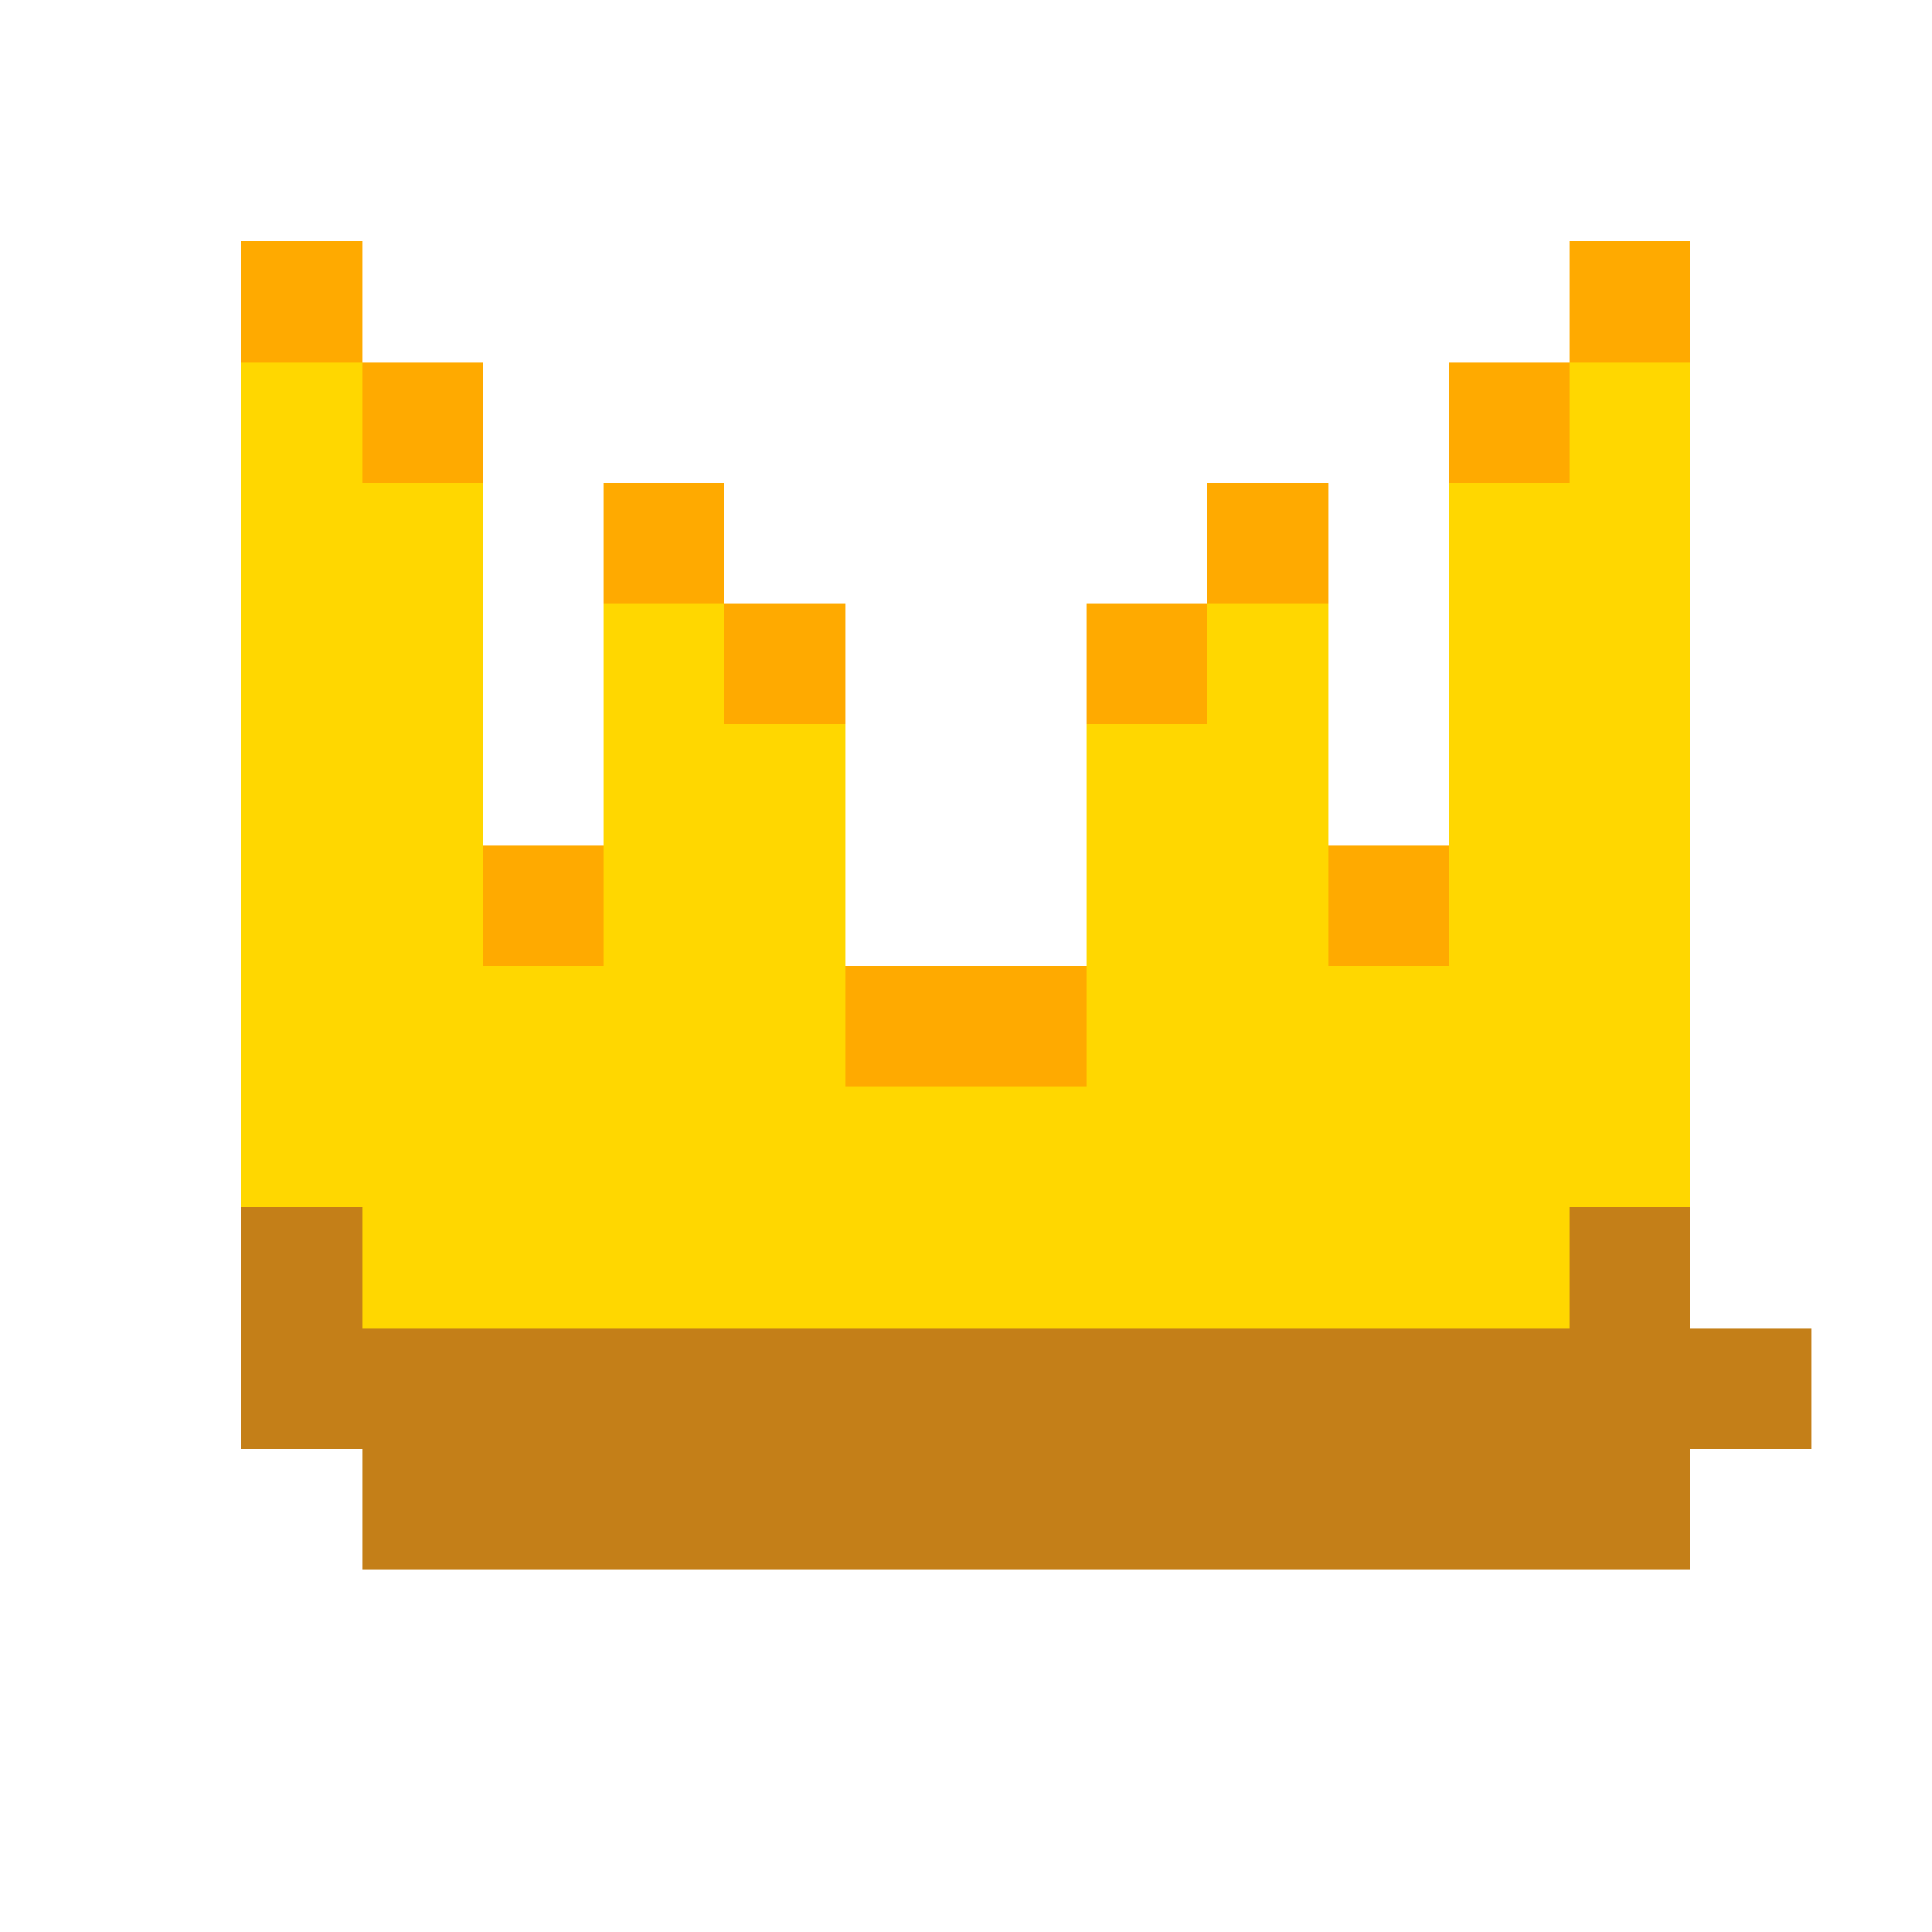
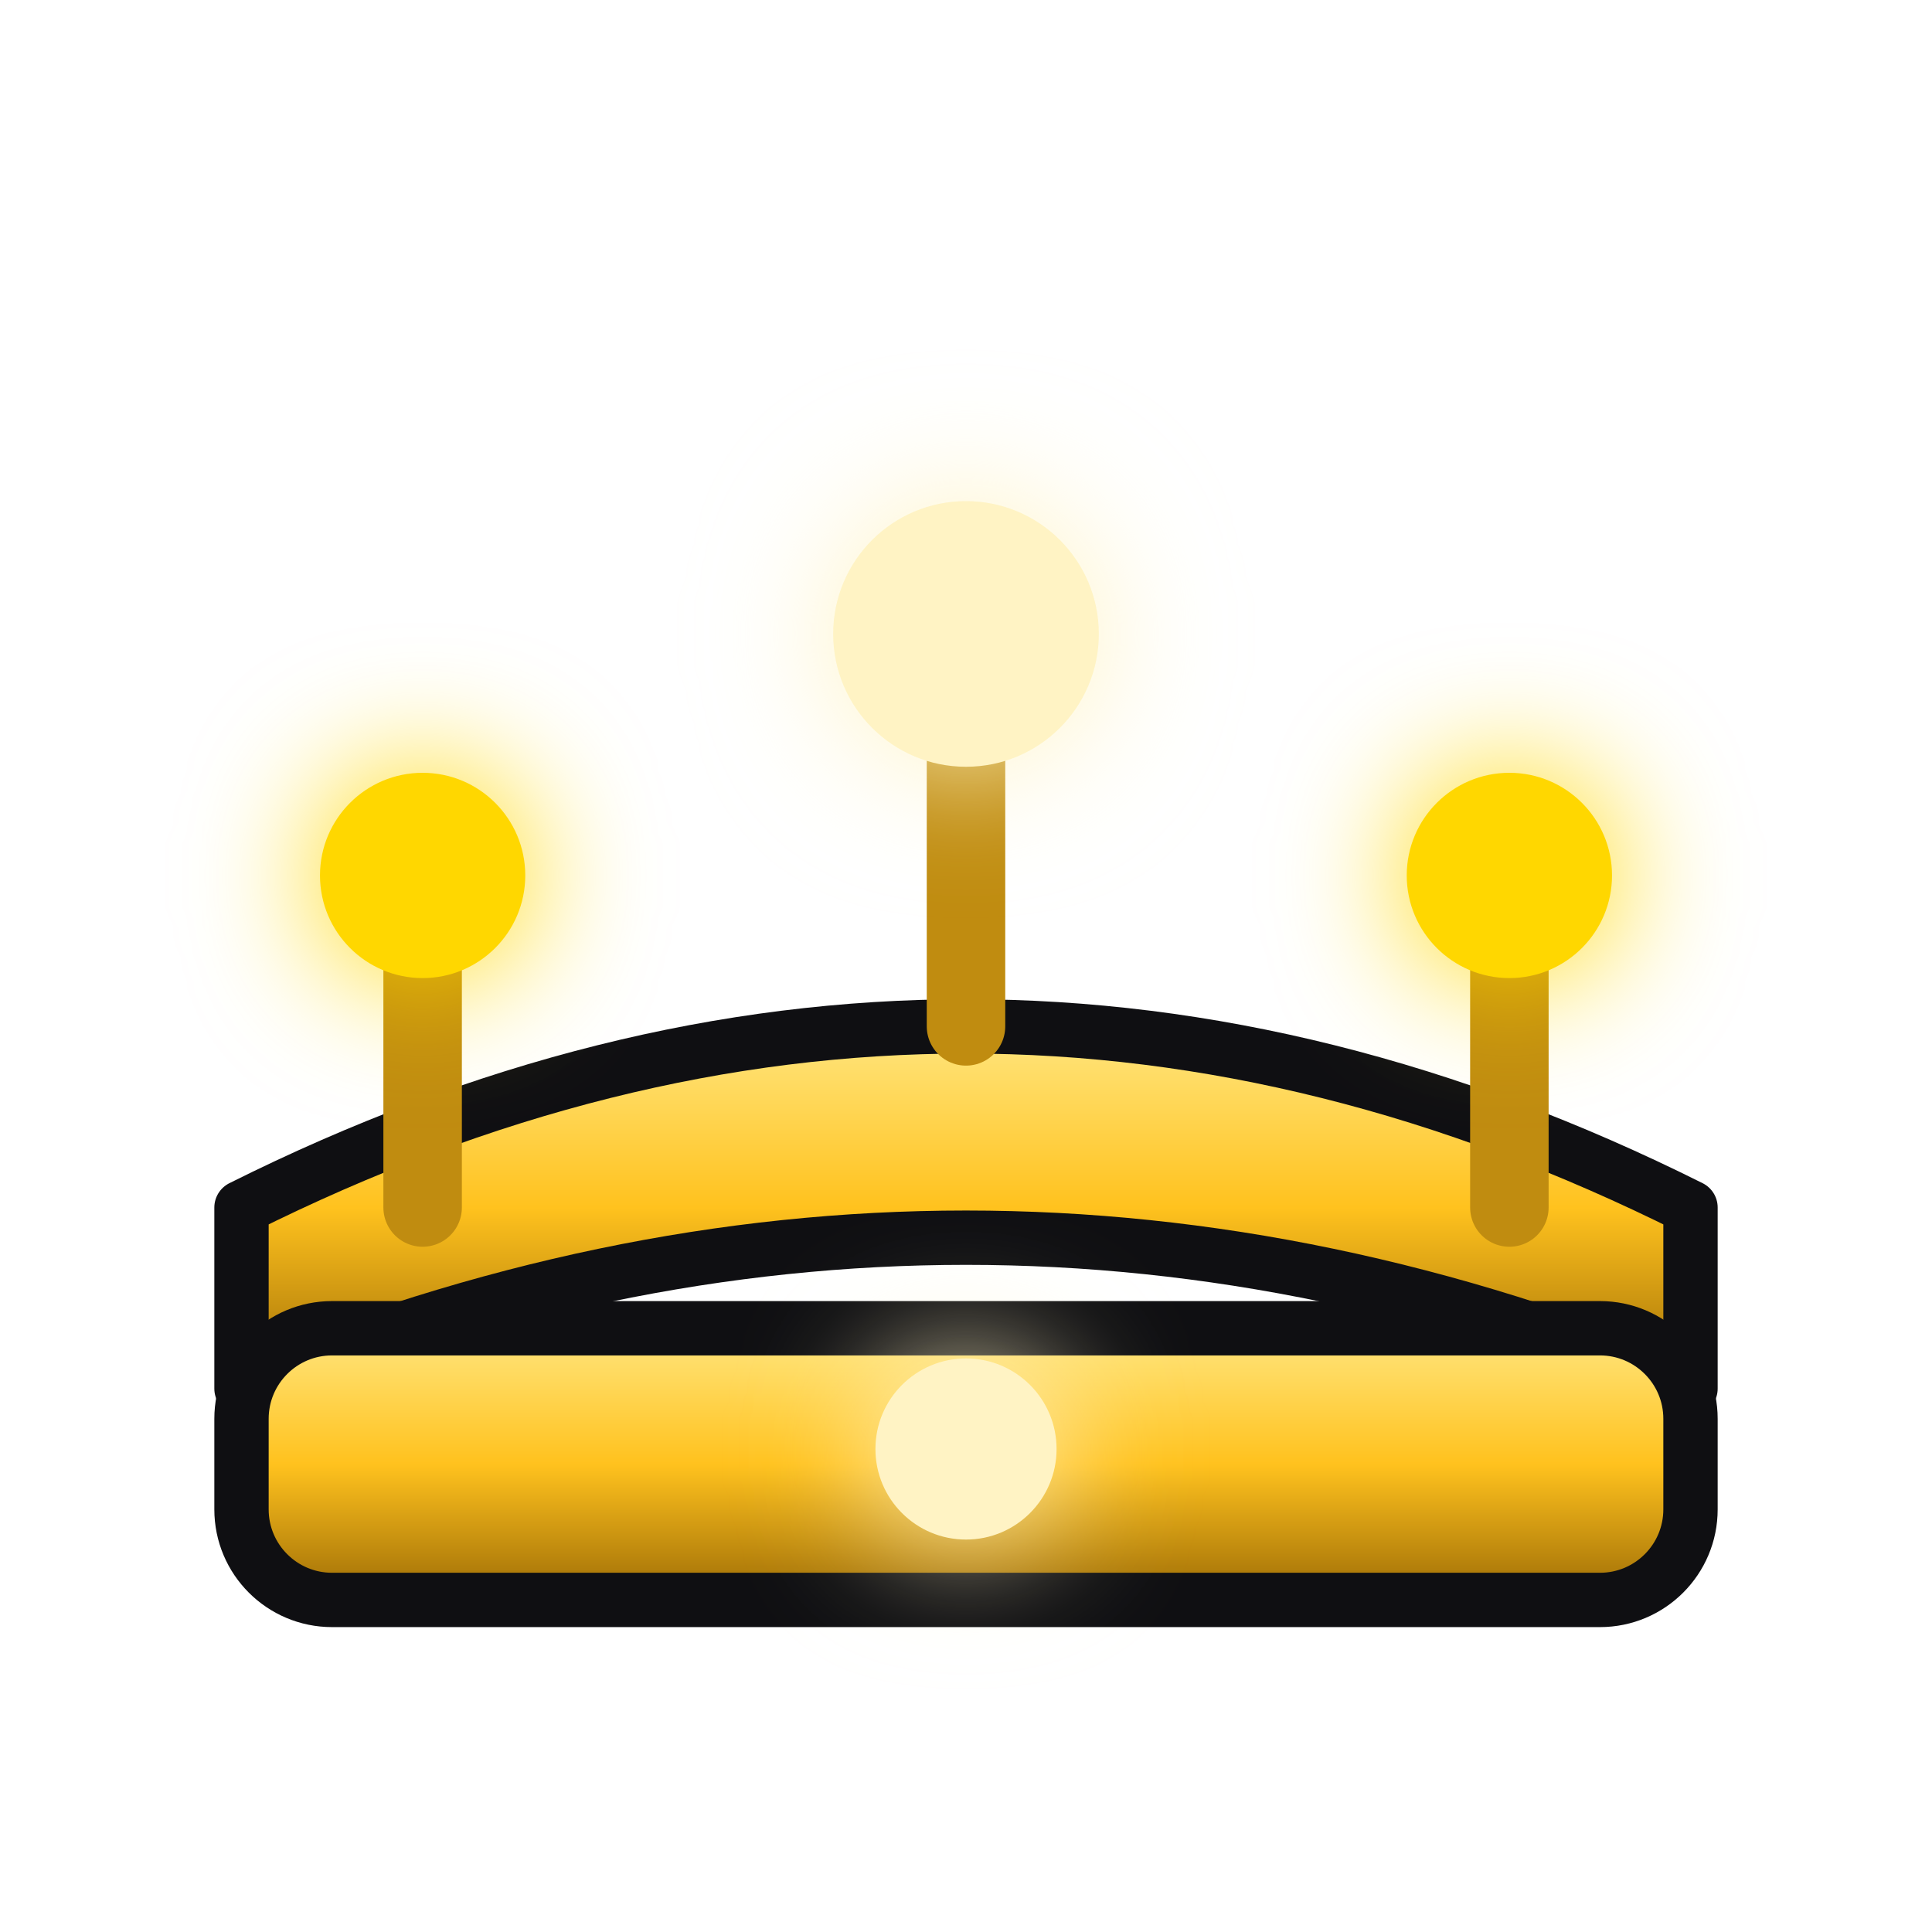
- <svg xmlns="http://www.w3.org/2000/svg" viewBox="0 0 64 64" width="64" height="64" shape-rendering="crispEdges">
-   <rect x="8" y="8" width="4" height="4" fill="#ffaa00" />
-   <rect x="52" y="8" width="4" height="4" fill="#ffaa00" />
-   <rect x="8" y="12" width="4" height="4" fill="#ffd700" />
-   <rect x="12" y="12" width="4" height="4" fill="#ffaa00" />
-   <rect x="48" y="12" width="4" height="4" fill="#ffaa00" />
-   <rect x="52" y="12" width="4" height="4" fill="#ffd700" />
-   <rect x="8" y="16" width="8" height="4" fill="#ffd700" />
-   <rect x="20" y="16" width="4" height="4" fill="#ffaa00" />
-   <rect x="40" y="16" width="4" height="4" fill="#ffaa00" />
-   <rect x="48" y="16" width="8" height="4" fill="#ffd700" />
-   <rect x="8" y="20" width="8" height="4" fill="#ffd700" />
-   <rect x="20" y="20" width="4" height="4" fill="#ffd700" />
-   <rect x="24" y="20" width="4" height="4" fill="#ffaa00" />
-   <rect x="36" y="20" width="4" height="4" fill="#ffaa00" />
-   <rect x="40" y="20" width="4" height="4" fill="#ffd700" />
-   <rect x="48" y="20" width="8" height="4" fill="#ffd700" />
-   <rect x="8" y="24" width="8" height="4" fill="#ffd700" />
-   <rect x="20" y="24" width="8" height="4" fill="#ffd700" />
-   <rect x="36" y="24" width="8" height="4" fill="#ffd700" />
-   <rect x="48" y="24" width="8" height="4" fill="#ffd700" />
-   <rect x="8" y="28" width="8" height="4" fill="#ffd700" />
-   <rect x="16" y="28" width="4" height="4" fill="#ffaa00" />
-   <rect x="20" y="28" width="8" height="4" fill="#ffd700" />
-   <rect x="36" y="28" width="8" height="4" fill="#ffd700" />
-   <rect x="44" y="28" width="4" height="4" fill="#ffaa00" />
-   <rect x="48" y="28" width="8" height="4" fill="#ffd700" />
-   <rect x="8" y="32" width="20" height="4" fill="#ffd700" />
-   <rect x="28" y="32" width="8" height="4" fill="#ffaa00" />
-   <rect x="36" y="32" width="20" height="4" fill="#ffd700" />
-   <rect x="8" y="36" width="48" height="4" fill="#ffd700" />
-   <rect x="8" y="40" width="4" height="4" fill="#c47f18" />
-   <rect x="12" y="40" width="40" height="4" fill="#ffd700" />
-   <rect x="52" y="40" width="4" height="4" fill="#c47f18" />
-   <rect x="8" y="44" width="52" height="4" fill="#c47f18" />
-   <rect x="12" y="48" width="44" height="4" fill="#c47f18" />
+ <svg xmlns="http://www.w3.org/2000/svg" viewBox="0 0 64 64" width="64" height="64">
+   <defs>
+     <filter id="g" x="-60%" y="-60%" width="220%" height="220%">
+       <feGaussianBlur stdDeviation="2.2" result="b" />
+       <feMerge>
+         <feMergeNode in="b" />
+         <feMergeNode in="SourceGraphic" />
+       </feMerge>
+     </filter>
+     <linearGradient id="gc2" x1="0" y1="0" x2="0" y2="1">
+       <stop offset="0" stop-color="#ffe680" />
+       <stop offset=".5" stop-color="#ffc21e" />
+       <stop offset="1" stop-color="#9c6b05" />
+     </linearGradient>
+   </defs>
+   <path d="M8 40 q24 -12 48 0 v6 q-24 -10 -48 0 Z" fill="url(#gc2)" stroke="#0f0f12" stroke-width="1.8" stroke-linejoin="round" />
+   <rect x="8" y="44" width="48" height="9" rx="3" fill="url(#gc2)" stroke="#0f0f12" stroke-width="1.8" />
+   <path d="M14 40 v-9 M32 34 v-11 M50 40 v-9" stroke="#c08c10" stroke-width="2.6" stroke-linecap="round" />
+   <g filter="url(#g)">
+     <circle cx="14" cy="29" r="3.4" fill="#ffd700" />
+     <circle cx="32" cy="21" r="4.4" fill="#fff3c4" />
+     <circle cx="50" cy="29" r="3.4" fill="#ffd700" />
+     <circle cx="32" cy="48" r="3" fill="#fff3c4" />
+   </g>
</svg>
